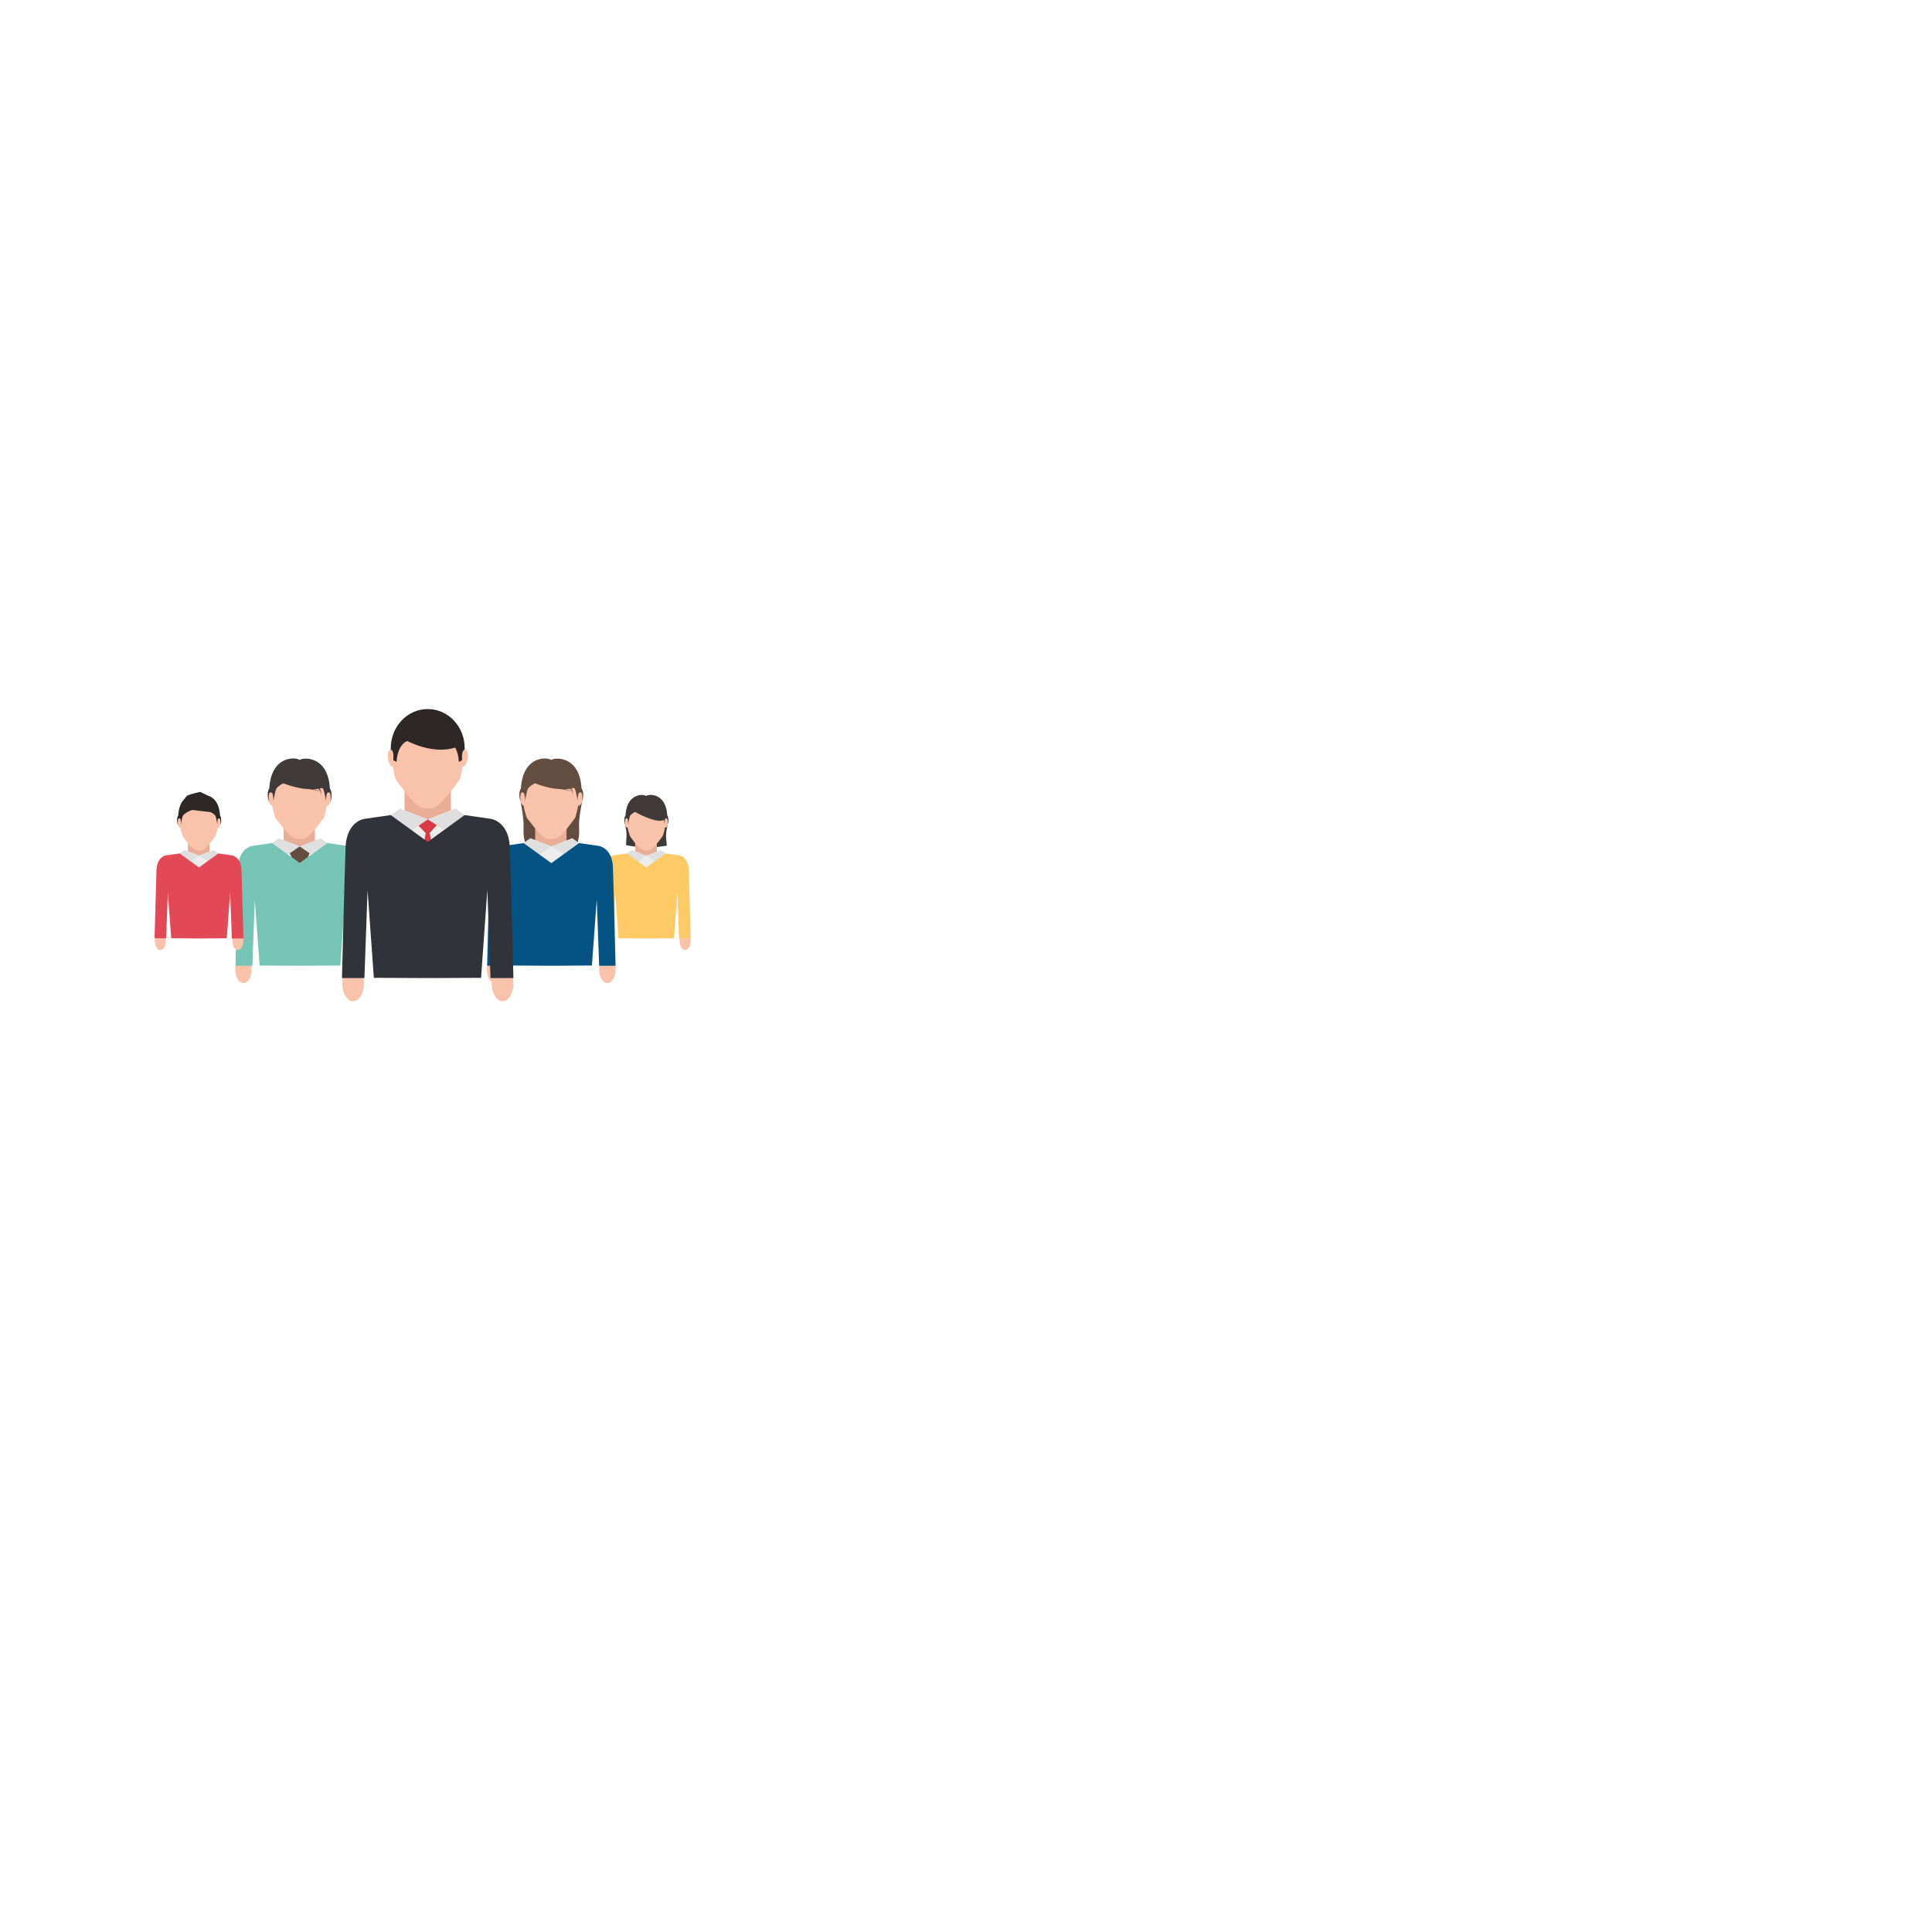
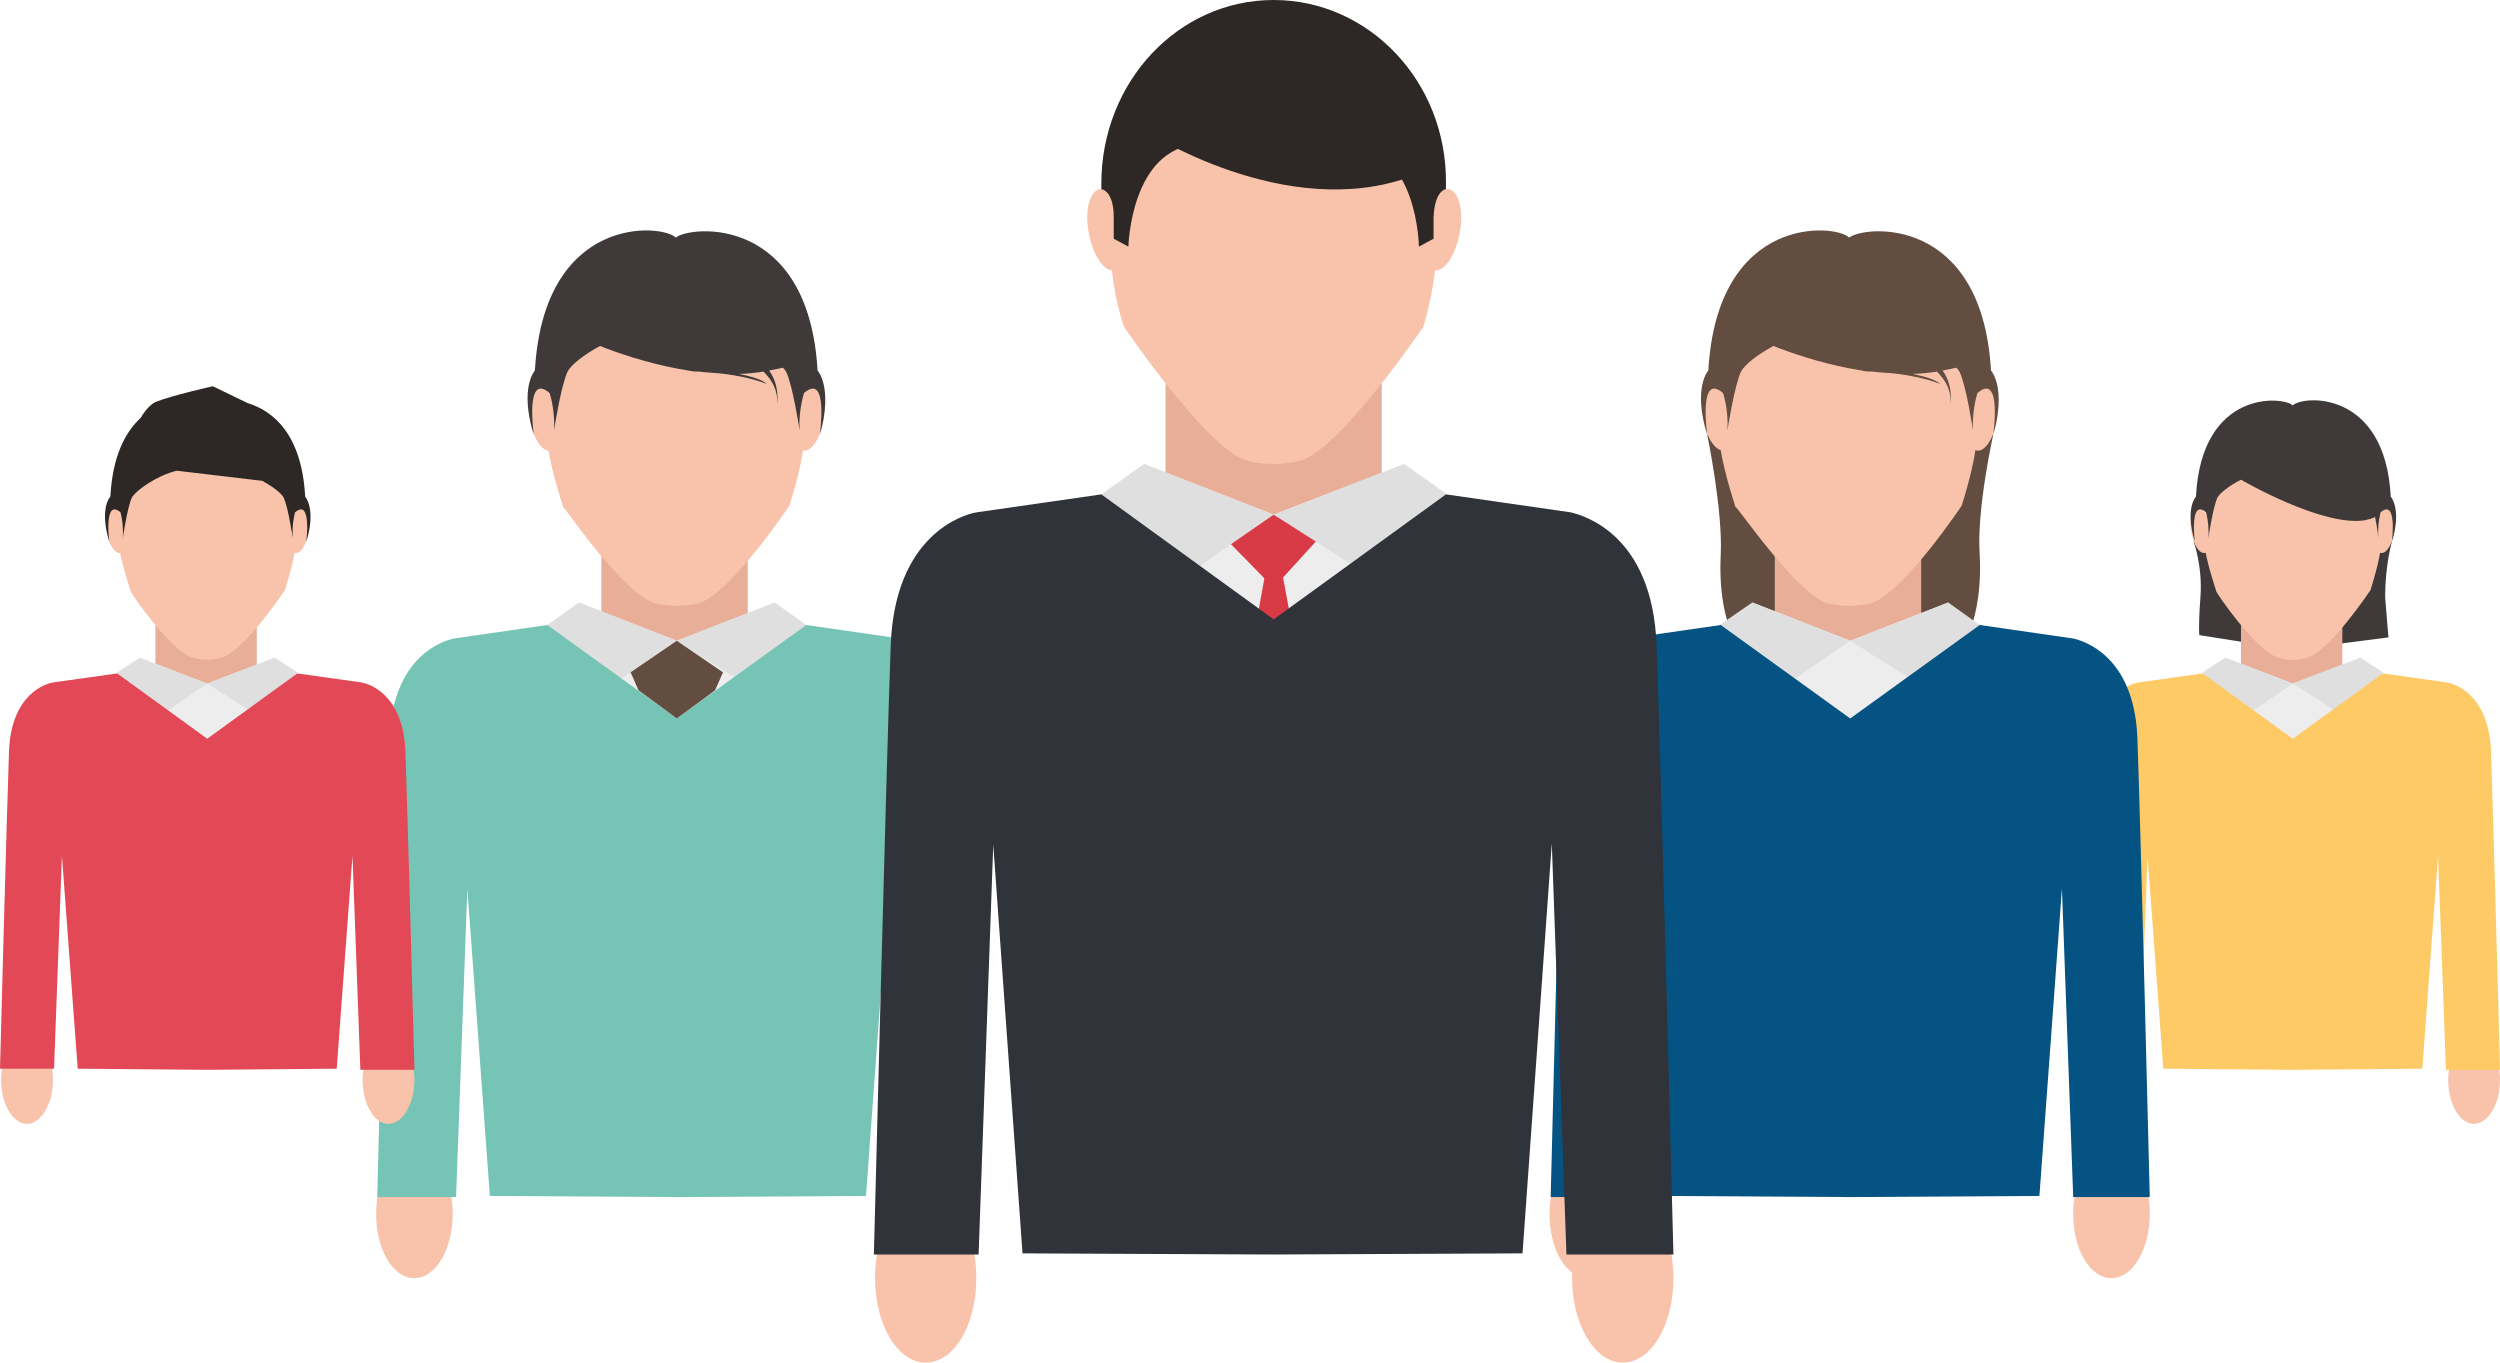
- <svg xmlns="http://www.w3.org/2000/svg" version="1.1" id="Objects" x="0px" y="0px" viewBox="0 0 800 800" style="enable-background:new 0 0 800 800;" xml:space="preserve">
+ <svg xmlns="http://www.w3.org/2000/svg" version="1.1" id="Objects" x="0px" y="0px" viewBox="0 0 222 121" style="enable-background:new 0 0 222 121;" xml:space="preserve">
  <style type="text/css">
	.st0{fill:#3F3A39;}
	.st1{fill:#E9AE97;}
	.st2{fill:#EDEDED;}
	.st3{fill:#DFDFDF;}
	.st4{fill:#F8C3AA;}
	.st5{fill:#FDCA65;}
	.st6{fill:#634C40;}
	.st7{fill:#045382;}
	.st8{fill:#75C4B5;}
	.st9{fill:#2D2725;}
	.st10{fill:#D83B45;}
	.st11{fill:#31333A;}
	.st12{fill:#E34856;}
</style>
  <g>
    <g>
      <g>
-         <path class="st0" d="M276.4,341.7l-8.8,0.7l-8.8-0.7c0,0,0.8,2.2,0.6,4.9c-0.2,2.7-0.1,3.4-0.1,3.4l8.2,1.3l8.6-1.1     c0,0-0.1-0.9-0.3-3.6C275.8,343.8,276.4,341.7,276.4,341.7z" />
+         <path class="st0" d="M212.4,48.1l-8.8,0.7l-8.8-0.7c0,0,0.8,2.2,0.6,4.9c-0.2,2.7-0.1,3.4-0.1,3.4l8.2,1.3l8.6-1.1     c0,0-0.1-0.9-0.3-3.6C211.8,50.2,212.4,48.1,212.4,48.1z" />
        <g>
-           <path class="st1" d="M267.5,348.2H263v6.7c0,0.8,2,1.4,4.5,1.4c2.5,0,4.5-0.6,4.5-1.4v-6.7H267.5z" />
-           <polygon class="st2" points="261.6,352 261.6,367.9 273.6,367.9 273.6,352 267.6,354.3     " />
-           <polygon class="st3" points="267.6,354.3 261.6,352 259.6,353.3 262.2,358     " />
-           <polygon class="st3" points="267.6,354.3 273.6,352 275.6,353.3 273.1,357.8     " />
-           <path class="st4" d="M286,389.5c0,2.2-1.1,3.9-2.3,3.9c-1.3,0-2.3-1.8-2.3-3.9c0-2.2,1.1-3.9,2.3-3.9      C285,385.6,286,387.4,286,389.5z" />
-           <path class="st4" d="M253.9,389.5c0,2.2-1.1,3.9-2.3,3.9c-1.3,0-2.3-1.8-2.3-3.9c0-2.2,1.1-3.9,2.3-3.9      C252.8,385.6,253.9,387.4,253.9,389.5z" />
-           <path class="st5" d="M286,388.5c0,0-0.6-22.6-0.8-28.2c-0.2-5.1-3.3-6-3.9-6.1v0l-5.7-0.8l-8,5.8l-8-5.8l-5.7,0.8v0      c-0.6,0.1-3.7,1-3.9,6.1c-0.2,5.6-0.8,28.2-0.8,28.2h4.8l0.7-18.9l1.4,18.9l11.5,0.1l11.5-0.1l1.4-18.9l0.7,19H286z" />
+           <path class="st1" d="M203.5,54.6H199v6.7c0,0.8,2,1.4,4.5,1.4s4.5-0.6,4.5-1.4v-6.7H203.5z" />
+           <polygon class="st2" points="197.6,58.4 197.6,74.3 209.6,74.3 209.6,58.4 203.6,60.7     " />
+           <polygon class="st3" points="203.6,60.7 197.6,58.4 195.6,59.7 198.2,64.4     " />
+           <polygon class="st3" points="203.6,60.7 209.6,58.4 211.6,59.7 209.1,64.2     " />
+           <path class="st4" d="M222,95.9c0,2.2-1.1,3.9-2.3,3.9c-1.3,0-2.3-1.8-2.3-3.9c0-2.2,1.1-3.9,2.3-3.9C221,92,222,93.8,222,95.9z" />
+           <path class="st4" d="M189.9,95.9c0,2.2-1.1,3.9-2.3,3.9c-1.3,0-2.3-1.8-2.3-3.9c0-2.2,1.1-3.9,2.3-3.9      C188.8,92,189.9,93.8,189.9,95.9z" />
+           <path class="st5" d="M222,94.9c0,0-0.6-22.6-0.8-28.2c-0.2-5.1-3.3-6-3.9-6.1l0,0l-5.7-0.8l-8,5.8l-8-5.8l-5.7,0.8l0,0      c-0.6,0.1-3.7,1-3.9,6.1c-0.2,5.6-0.8,28.2-0.8,28.2h4.8l0.7-18.9l1.4,18.9l11.5,0.1l11.5-0.1l1.4-18.9l0.7,19h4.8V94.9z" />
        </g>
-         <path class="st4" d="M266.3,352c0.4,0.1,0.9,0.2,1.3,0.2s0.9-0.1,1.3-0.2c2-0.6,5.6-6,5.6-6c0.4-1.3,1-3.3,1-4.8     c0-6.1-3.6-11-7.9-11c-4.4,0-7.9,4.9-7.9,11c0,1.5,0.7,3.6,1.1,4.9C260.7,346.1,264.3,351.4,266.3,352z" />
+         <path class="st4" d="M202.3,58.4c0.4,0.1,0.9,0.2,1.3,0.2s0.9-0.1,1.3-0.2c2-0.6,5.6-6,5.6-6c0.4-1.3,1-3.3,1-4.8     c0-6.1-3.6-11-7.9-11c-4.4,0-7.9,4.9-7.9,11c0,1.5,0.7,3.6,1.1,4.9C196.7,52.5,200.3,57.8,202.3,58.4z" />
        <g>
-           <path class="st4" d="M260.3,340.5c0.2,1.1,0,2.1-0.5,2.2c-0.5,0.1-1-0.7-1.2-1.8c-0.2-1.1,0-2.1,0.5-2.2      C259.6,338.6,260.1,339.4,260.3,340.5z" />
-           <path class="st4" d="M274.9,340.5c-0.2,1.1,0,2.1,0.5,2.2c0.5,0.1,1-0.7,1.2-1.8c0.2-1.1,0-2.1-0.5-2.2      C275.6,338.6,275.1,339.4,274.9,340.5z" />
+           <path class="st4" d="M196.3,46.9c0.2,1.1,0,2.1-0.5,2.2s-1-0.7-1.2-1.8c-0.2-1.1,0-2.1,0.5-2.2C195.6,45,196.1,45.8,196.3,46.9z      " />
+           <path class="st4" d="M210.9,46.9c-0.2,1.1,0,2.1,0.5,2.2s1-0.7,1.2-1.8c0.2-1.1,0-2.1-0.5-2.2S211.1,45.8,210.9,46.9z" />
        </g>
      </g>
-       <path class="st0" d="M276.3,337.7c-0.5-9.5-7.8-9-8.7-8.1c-0.8-0.8-8.1-1.5-8.6,8.1c0,0-1,1-0.1,4c0,0-0.5-3.9,1-2.6    c0,0,0.3,1,0.2,2.3c0,0,0.4-2.7,0.8-3.6c0.2-0.4,1.1-1.1,2.1-1.6c0,0,7.2,4.2,11,3.6c0,0,0,0,0,0c0,0,0,0,0,0    c0.3-0.1,0.6-0.1,0.9-0.3c0.2,0.9,0.3,1.9,0.3,1.9c-0.1-1.3,0.2-2.3,0.2-2.3c1.5-1.3,1,2.6,1,2.6    C277.3,338.8,276.3,337.7,276.3,337.7z" />
+       <path class="st0" d="M212.3,44.1c-0.5-9.5-7.8-9-8.7-8.1c-0.8-0.8-8.1-1.5-8.6,8.1c0,0-1,1-0.1,4c0,0-0.5-3.9,1-2.6    c0,0,0.3,1,0.2,2.3c0,0,0.4-2.7,0.8-3.6c0.2-0.4,1.1-1.1,2.1-1.6c0,0,7.2,4.2,11,3.6l0,0l0,0c0.3-0.1,0.6-0.1,0.9-0.3    c0.2,0.9,0.3,1.9,0.3,1.9c-0.1-1.3,0.2-2.3,0.2-2.3c1.5-1.3,1,2.6,1,2.6C213.3,45.2,212.3,44.1,212.3,44.1z" />
    </g>
    <g>
      <g>
-         <path class="st6" d="M241,332.2l-12.7,0.9l-12.7-0.9c0,0,1.4,6.7,1.2,10.7c-0.2,3.9,0.7,6.2,0.7,6.2h10.8h10.8     c0,0,0.9-2.3,0.7-6.2C239.5,338.9,241,332.2,241,332.2z" />
+         <path class="st6" d="M177,38.6l-12.7,0.9l-12.7-0.9c0,0,1.4,6.7,1.2,10.7c-0.2,3.9,0.7,6.2,0.7,6.2h10.8h10.8     c0,0,0.9-2.3,0.7-6.2C175.5,45.3,177,38.6,177,38.6z" />
        <g>
-           <path class="st1" d="M228.1,341.6h-6.5v9.7c0,1.1,2.9,2,6.5,2c3.6,0,6.5-0.9,6.5-2v-9.7H228.1z" />
-           <polygon class="st2" points="219.6,347.1 219.6,370.1 237,370.1 237,347.1 228.3,350.5     " />
-           <polygon class="st3" points="228.3,350.5 219.6,347.1 216.7,349.1 220.4,355.9     " />
-           <polygon class="st3" points="228.3,350.5 237,347.1 239.8,349.1 236.2,355.5     " />
-           <path class="st4" d="M254.9,401.4c0,3.1-1.5,5.7-3.4,5.7c-1.9,0-3.4-2.5-3.4-5.7c0-3.1,1.5-5.7,3.4-5.7      C253.4,395.7,254.9,398.2,254.9,401.4z" />
-           <path class="st4" d="M208.4,401.4c0,3.1-1.5,5.7-3.4,5.7c-1.9,0-3.4-2.5-3.4-5.7c0-3.1,1.5-5.7,3.4-5.7      C206.9,395.7,208.4,398.2,208.4,401.4z" />
-           <path class="st7" d="M254.9,399.9c0,0-0.8-32.6-1.1-40.8c-0.3-7.3-4.8-8.6-5.7-8.8v0l-8.3-1.2l-11.5,8.3l-11.5-8.3l-8.3,1.2v0      c-0.9,0.2-5.4,1.5-5.7,8.8c-0.3,8.1-1.1,40.8-1.1,40.8h7l1-27.4l2,27.3l16.7,0.1l16.7-0.1l2-27.3l1,27.4H254.9z" />
+           <path class="st1" d="M164.1,48h-6.5v9.7c0,1.1,2.9,2,6.5,2s6.5-0.9,6.5-2V48H164.1z" />
+           <polygon class="st2" points="155.6,53.5 155.6,76.5 173,76.5 173,53.5 164.3,56.9     " />
+           <polygon class="st3" points="164.3,56.9 155.6,53.5 152.7,55.5 156.4,62.3     " />
+           <polygon class="st3" points="164.3,56.9 173,53.5 175.8,55.5 172.2,61.9     " />
+           <path class="st4" d="M190.9,107.8c0,3.1-1.5,5.7-3.4,5.7s-3.4-2.5-3.4-5.7c0-3.1,1.5-5.7,3.4-5.7      C189.4,102.1,190.9,104.6,190.9,107.8z" />
+           <path class="st4" d="M144.4,107.8c0,3.1-1.5,5.7-3.4,5.7s-3.4-2.5-3.4-5.7c0-3.1,1.5-5.7,3.4-5.7      C142.9,102.1,144.4,104.6,144.4,107.8z" />
+           <path class="st7" d="M190.9,106.3c0,0-0.8-32.6-1.1-40.8c-0.3-7.3-4.8-8.6-5.7-8.8l0,0l-8.3-1.2l-11.5,8.3l-11.5-8.3l-8.3,1.2      l0,0c-0.9,0.2-5.4,1.5-5.7,8.8c-0.3,8.1-1.1,40.8-1.1,40.8h7l1-27.4l2,27.3l16.7,0.1l16.7-0.1l2-27.3l1,27.4H190.9z" />
        </g>
-         <path class="st4" d="M226.3,347.2c0.6,0.1,1.3,0.2,1.9,0.2c0.7,0,1.3-0.1,1.9-0.2c2.9-0.9,8.1-8.7,8.1-8.7c0.6-1.9,1.4-4.8,1.4-7     c0-8.8-5.1-15.9-11.5-15.9c-6.3,0-11.5,7.1-11.5,15.9c0,2.2,0.9,5.2,1.5,7.1C218.3,338.6,223.5,346.3,226.3,347.2z" />
+         <path class="st4" d="M162.3,53.6c0.6,0.1,1.3,0.2,1.9,0.2c0.7,0,1.3-0.1,1.9-0.2c2.9-0.9,8.1-8.7,8.1-8.7c0.6-1.9,1.4-4.8,1.4-7     c0-8.8-5.1-15.9-11.5-15.9c-6.3,0-11.5,7.1-11.5,15.9c0,2.2,0.9,5.2,1.5,7.1C154.3,45,159.5,52.7,162.3,53.6z" />
        <g>
-           <path class="st4" d="M217.8,330.5c0.3,1.6,0,3-0.7,3.1s-1.5-1-1.8-2.5c-0.3-1.6,0-3,0.7-3.1      C216.7,327.8,217.5,328.9,217.8,330.5z" />
-           <path class="st4" d="M238.8,330.5c-0.3,1.6,0,3,0.7,3.1c0.7,0.2,1.5-1,1.8-2.5c0.3-1.6,0-3-0.7-3.1      C239.9,327.8,239.1,328.9,238.8,330.5z" />
+           <path class="st4" d="M153.8,36.9c0.3,1.6,0,3-0.7,3.1s-1.5-1-1.8-2.5c-0.3-1.6,0-3,0.7-3.1C152.7,34.2,153.5,35.3,153.8,36.9z" />
+           <path class="st4" d="M174.8,36.9c-0.3,1.6,0,3,0.7,3.1c0.7,0.2,1.5-1,1.8-2.5c0.3-1.6,0-3-0.7-3.1      C175.9,34.2,175.1,35.3,174.8,36.9z" />
        </g>
-         <path class="st6" d="M240.8,326.5c-0.8-13.8-11.2-12.9-12.6-11.8c-1.1-1.2-11.7-2.2-12.5,11.8c0,0-1.4,1.5-0.1,5.7     c0,0-0.8-5.6,1.4-3.7c0,0,0.5,1.4,0.4,3.3c0,0,0.6-3.9,1.2-5.2c0.6-1.2,4.7-3.7,7.5-3.7c1.6,0,2.1,0,2.2,0c0,0,0,0,0,0v0v0     c0,0,0,0,0,0c0.2,0,0.7,0,2.2,0c2.7,0,6.8,2.5,7.5,3.7c0.6,1.2,1.2,5.2,1.2,5.2c-0.1-1.8,0.4-3.3,0.4-3.3     c2.2-1.9,1.4,3.7,1.4,3.7C242.2,328,240.8,326.5,240.8,326.5z" />
+         <path class="st6" d="M176.8,32.9C176,19.1,165.6,20,164.2,21.1c-1.1-1.2-11.7-2.2-12.5,11.8c0,0-1.4,1.5-0.1,5.7     c0,0-0.8-5.6,1.4-3.7c0,0,0.5,1.4,0.4,3.3c0,0,0.6-3.9,1.2-5.2c0.6-1.2,4.7-3.7,7.5-3.7c1.6,0,2.1,0,2.2,0l0,0l0,0l0,0l0,0     c0.2,0,0.7,0,2.2,0c2.7,0,6.8,2.5,7.5,3.7c0.6,1.2,1.2,5.2,1.2,5.2c-0.1-1.8,0.4-3.3,0.4-3.3c2.2-1.9,1.4,3.7,1.4,3.7     C178.2,34.4,176.8,32.9,176.8,32.9z" />
      </g>
-       <path class="st6" d="M239.1,325.9l-0.6-1c0,0,0.1,0,0.1-0.1l-1.7-2.6c0,0-10.1-3.7-10.4-3.6c-0.1,0-2.5,1.4-4.6,2.7h-0.4    c0,0,0.1,0.1,0.2,0.2c-1.5,0.9-2.8,1.7-2.8,1.7s4.7,2.4,10.4,3.3c0.4,0.1,0.7,0.1,1,0.1c0,0,0,0,0,0c0.7,0.1,1.5,0.1,2.2,0.2    c2.4,0.3,3.8,0.9,3.8,0.9c-0.4-0.4-1.5-0.7-2.5-0.9c0.7,0,1.5-0.1,2.2-0.2c0.8,0.8,1.3,1.7,1.2,2.9c0,0,0.3-1.6-0.7-3    C237.6,326.3,238.4,326.1,239.1,325.9z" />
+       <path class="st6" d="M175.1,32.3l-0.6-1c0,0,0.1,0,0.1-0.1l-1.7-2.6c0,0-10.1-3.7-10.4-3.6c-0.1,0-2.5,1.4-4.6,2.7h-0.4    c0,0,0.1,0.1,0.2,0.2c-1.5,0.9-2.8,1.7-2.8,1.7s4.7,2.4,10.4,3.3c0.4,0.1,0.7,0.1,1,0.1l0,0c0.7,0.1,1.5,0.1,2.2,0.2    c2.4,0.3,3.8,0.9,3.8,0.9c-0.4-0.4-1.5-0.7-2.5-0.9c0.7,0,1.5-0.1,2.2-0.2c0.8,0.8,1.3,1.7,1.2,2.9c0,0,0.3-1.6-0.7-3    C173.6,32.7,174.4,32.5,175.1,32.3z" />
    </g>
    <g>
      <g>
        <g>
          <g>
-             <path class="st1" d="M123.9,341.6h-6.5v9.7c0,1.1,2.9,2,6.5,2c3.6,0,6.5-0.9,6.5-2v-9.7H123.9z" />
-             <polygon class="st2" points="115.4,347.1 115.4,370.1 132.8,370.1 132.8,347.1 124.1,350.5      " />
-             <polygon class="st3" points="124.1,350.5 115.4,347.1 112.6,349.1 116.2,355.9      " />
-             <polygon class="st3" points="124.1,350.5 132.8,347.1 135.6,349.1 132,355.5      " />
-             <path class="st4" d="M150.7,401.4c0,3.1-1.5,5.7-3.4,5.7c-1.9,0-3.4-2.5-3.4-5.7c0-3.1,1.5-5.7,3.4-5.7       C149.2,395.7,150.7,398.2,150.7,401.4z" />
-             <path class="st4" d="M104.2,401.4c0,3.1-1.5,5.7-3.4,5.7c-1.9,0-3.4-2.5-3.4-5.7c0-3.1,1.5-5.7,3.4-5.7       C102.7,395.7,104.2,398.2,104.2,401.4z" />
-             <path class="st8" d="M150.7,399.9c0,0-0.8-32.6-1.1-40.8c-0.3-7.3-4.8-8.6-5.7-8.8v0l-8.3-1.2l-11.5,8.3l-11.5-8.3l-8.3,1.2v0       c-0.9,0.2-5.4,1.5-5.7,8.8c-0.3,8.1-1.1,40.8-1.1,40.8h7l1-27.4l2,27.3l16.7,0.1l16.7-0.1l2-27.3l1,27.4H150.7z" />
+             <path class="st1" d="M59.9,48h-6.5v9.7c0,1.1,2.9,2,6.5,2s6.5-0.9,6.5-2V48H59.9z" />
+             <polygon class="st2" points="51.4,53.5 51.4,76.5 68.8,76.5 68.8,53.5 60.1,56.9      " />
+             <polygon class="st3" points="60.1,56.9 51.4,53.5 48.6,55.5 52.2,62.3      " />
+             <polygon class="st3" points="60.1,56.9 68.8,53.5 71.6,55.5 68,61.9      " />
+             <path class="st4" d="M86.7,107.8c0,3.1-1.5,5.7-3.4,5.7s-3.4-2.5-3.4-5.7c0-3.1,1.5-5.7,3.4-5.7       C85.2,102.1,86.7,104.6,86.7,107.8z" />
+             <path class="st4" d="M40.2,107.8c0,3.1-1.5,5.7-3.4,5.7s-3.4-2.5-3.4-5.7c0-3.1,1.5-5.7,3.4-5.7       C38.7,102.1,40.2,104.6,40.2,107.8z" />
+             <path class="st8" d="M86.7,106.3c0,0-0.8-32.6-1.1-40.8c-0.3-7.3-4.8-8.6-5.7-8.8l0,0l-8.3-1.2l-11.5,8.3l-11.5-8.3l-8.3,1.2       l0,0c-0.9,0.2-5.4,1.5-5.7,8.8c-0.3,8.1-1.1,40.8-1.1,40.8h7l1-27.4l2,27.3l16.7,0.1l16.7-0.1l2-27.3l1,27.4H86.7z" />
          </g>
-           <path class="st4" d="M122.2,347.2c0.6,0.1,1.3,0.2,1.9,0.2c0.7,0,1.3-0.1,1.9-0.2c2.9-0.9,8.1-8.7,8.1-8.7      c0.6-1.9,1.4-4.8,1.4-7c0-8.8-5.1-15.9-11.5-15.9s-11.5,7.1-11.5,15.9c0,2.2,0.9,5.2,1.5,7.1      C114.1,338.6,119.3,346.3,122.2,347.2z" />
+           <path class="st4" d="M58.2,53.6c0.6,0.1,1.3,0.2,1.9,0.2c0.7,0,1.3-0.1,1.9-0.2c2.9-0.9,8.1-8.7,8.1-8.7c0.6-1.9,1.4-4.8,1.4-7      C71.5,29.1,66.4,22,60,22s-11.5,7.1-11.5,15.9c0,2.2,0.9,5.2,1.5,7.1C50.1,45,55.3,52.7,58.2,53.6z" />
          <g>
-             <path class="st4" d="M113.6,330.5c0.3,1.6,0,3-0.7,3.1c-0.7,0.2-1.5-1-1.8-2.5c-0.3-1.6,0-3,0.7-3.1       C112.5,327.8,113.3,328.9,113.6,330.5z" />
-             <path class="st4" d="M134.6,330.5c-0.3,1.6,0,3,0.7,3.1c0.7,0.2,1.5-1,1.8-2.5c0.3-1.6,0-3-0.7-3.1       C135.7,327.8,134.9,328.9,134.6,330.5z" />
+             <path class="st4" d="M49.6,36.9c0.3,1.6,0,3-0.7,3.1c-0.7,0.2-1.5-1-1.8-2.5c-0.3-1.6,0-3,0.7-3.1       C48.5,34.2,49.3,35.3,49.6,36.9z" />
+             <path class="st4" d="M70.6,36.9c-0.3,1.6,0,3,0.7,3.1c0.7,0.2,1.5-1,1.8-2.5c0.3-1.6,0-3-0.7-3.1       C71.7,34.2,70.9,35.3,70.6,36.9z" />
          </g>
-           <path class="st0" d="M136.6,326.5c-0.8-13.8-11.2-12.9-12.6-11.8c-1.1-1.2-11.7-2.2-12.5,11.8c0,0-1.4,1.5-0.1,5.7      c0,0-0.8-5.6,1.4-3.7c0,0,0.5,1.4,0.4,3.3c0,0,0.6-3.9,1.2-5.2c0.6-1.2,4.7-3.7,7.5-3.7c1.6,0,2.1,0,2.2,0c0,0,0,0,0,0v0v0      c0,0,0,0,0,0c0.2,0,0.7,0,2.2,0c2.7,0,6.8,2.5,7.5,3.7c0.6,1.2,1.2,5.2,1.2,5.2c-0.1-1.8,0.4-3.3,0.4-3.3      c2.2-1.9,1.4,3.7,1.4,3.7C138,328,136.6,326.5,136.6,326.5z" />
+           <path class="st0" d="M72.6,32.9C71.8,19.1,61.4,20,60,21.1c-1.1-1.2-11.7-2.2-12.5,11.8c0,0-1.4,1.5-0.1,5.7      c0,0-0.8-5.6,1.4-3.7c0,0,0.5,1.4,0.4,3.3c0,0,0.6-3.9,1.2-5.2c0.6-1.2,4.7-3.7,7.5-3.7c1.6,0,2.1,0,2.2,0l0,0l0,0l0,0l0,0      c0.2,0,0.7,0,2.2,0c2.7,0,6.8,2.5,7.5,3.7c0.6,1.2,1.2,5.2,1.2,5.2c-0.1-1.8,0.4-3.3,0.4-3.3c2.2-1.9,1.4,3.7,1.4,3.7      C74,34.4,72.6,32.9,72.6,32.9z" />
        </g>
-         <path class="st0" d="M134.9,325.9l-0.6-1c0,0,0.1,0,0.1-0.1l-1.7-2.6c0,0-10.1-3.7-10.4-3.6c-0.1,0-2.5,1.4-4.6,2.7h-0.4     c0,0,0.1,0.1,0.2,0.2c-1.5,0.9-2.8,1.7-2.8,1.7s4.7,2.4,10.4,3.3c0.4,0.1,0.7,0.1,1,0.1c0,0,0,0,0,0c0.7,0.1,1.5,0.1,2.2,0.2     c2.4,0.3,3.8,0.9,3.8,0.9c-0.4-0.4-1.5-0.7-2.5-0.9c0.7,0,1.5-0.1,2.2-0.2c0.8,0.8,1.3,1.7,1.2,2.9c0,0,0.3-1.6-0.7-3     C133.4,326.3,134.2,326.1,134.9,325.9z" />
+         <path class="st0" d="M70.9,32.3l-0.6-1c0,0,0.1,0,0.1-0.1l-1.7-2.6c0,0-10.1-3.7-10.4-3.6c-0.1,0-2.5,1.4-4.6,2.7h-0.4     c0,0,0.1,0.1,0.2,0.2c-1.5,0.9-2.8,1.7-2.8,1.7s4.7,2.4,10.4,3.3c0.4,0.1,0.7,0.1,1,0.1l0,0c0.7,0.1,1.5,0.1,2.2,0.2     c2.4,0.3,3.8,0.9,3.8,0.9c-0.4-0.4-1.5-0.7-2.5-0.9c0.7,0,1.5-0.1,2.2-0.2c0.8,0.8,1.3,1.7,1.2,2.9c0,0,0.3-1.6-0.7-3     C69.4,32.7,70.2,32.5,70.9,32.3z" />
      </g>
-       <polygon class="st6" points="124.1,350.5 120,353.3 120.7,354.9 124.1,357.4 127.5,354.9 128.2,353.3   " />
+       <polygon class="st6" points="60.1,56.9 56,59.7 56.7,61.3 60.1,63.8 63.5,61.3 64.2,59.7   " />
    </g>
    <g>
-       <path class="st1" d="M177.1,327.6h-9.6v12.8c0,1.5,4.3,2.6,9.6,2.6s9.6-1.2,9.6-2.6v-12.8H177.1z" />
+       <path class="st1" d="M113.1,34h-9.6v12.8c0,1.5,4.3,2.6,9.6,2.6s9.6-1.2,9.6-2.6V34H113.1z" />
      <g>
-         <path class="st4" d="M174.7,334.5c0.8,0.2,1.6,0.3,2.4,0.3s1.6-0.1,2.4-0.3c3.6-1.1,10.9-11.9,10.9-11.9c0.7-2.4,1.2-5.1,1.2-7.8     c0-11-6.5-20-14.5-20s-14.5,9-14.5,20c0,2.8,0.4,5.4,1.2,7.8C163.8,322.6,171.1,333.4,174.7,334.5z" />
+         <path class="st4" d="M110.7,40.9c0.8,0.2,1.6,0.3,2.4,0.3s1.6-0.1,2.4-0.3c3.6-1.1,10.9-11.9,10.9-11.9c0.7-2.4,1.2-5.1,1.2-7.8     c0-11-6.5-20-14.5-20s-14.5,9-14.5,20c0,2.8,0.4,5.4,1.2,7.8C99.8,29,107.1,39.8,110.7,40.9z" />
        <g>
-           <path class="st4" d="M163.9,313.6c0.4,2,0,3.7-0.9,4c-0.9,0.2-1.9-1.2-2.3-3.2c-0.4-2,0-3.7,0.9-4      C162.5,310.2,163.6,311.6,163.9,313.6z" />
-           <path class="st4" d="M190.4,313.6c-0.4,2,0,3.7,0.9,4c0.9,0.2,1.9-1.2,2.3-3.2c0.4-2,0-3.7-0.9-4      C191.7,310.2,190.7,311.6,190.4,313.6z" />
+           <path class="st4" d="M99.9,20c0.4,2,0,3.7-0.9,4c-0.9,0.2-1.9-1.2-2.3-3.2c-0.4-2,0-3.7,0.9-4C98.5,16.6,99.6,18,99.9,20z" />
+           <path class="st4" d="M126.4,20c-0.4,2,0,3.7,0.9,4c0.9,0.2,1.9-1.2,2.3-3.2c0.4-2,0-3.7-0.9-4C127.7,16.6,126.7,18,126.4,20z" />
        </g>
-         <path class="st9" d="M177.1,293.6c-8.5,0-15.3,7.3-15.3,16.3c0,0.2,0,0.3,0,0.5c0.1,0,1.1,0.2,1.1,2.5c0,1.4,0,1.8,0,1.9l1.3,0.7     c0,0,0.2-8.8,6.3-9.1h6.6h6.6c6.2,0.3,6.3,9.1,6.3,9.1l1.3-0.7c0-0.1,0-0.5,0-1.9c0.1-2.3,1-2.5,1.1-2.5c0-0.2,0-0.3,0-0.5     C192.5,300.9,185.6,293.6,177.1,293.6z" />
-         <path class="st9" d="M165.5,305.1c0,0,12.7,8.4,24,4.1c0,0,0.5-6.1-5.4-7C178.3,301.3,165.5,305.1,165.5,305.1z" />
+         <path class="st9" d="M113.1,0c-8.5,0-15.3,7.3-15.3,16.3c0,0.2,0,0.3,0,0.5c0.1,0,1.1,0.2,1.1,2.5c0,1.4,0,1.8,0,1.9l1.3,0.7     c0,0,0.2-8.8,6.3-9.1h6.6h6.6c6.2,0.3,6.3,9.1,6.3,9.1l1.3-0.7c0-0.1,0-0.5,0-1.9c0.1-2.3,1-2.5,1.1-2.5c0-0.2,0-0.3,0-0.5     C128.5,7.3,121.6,0,113.1,0z" />
+         <path class="st9" d="M101.5,11.5c0,0,12.7,8.4,24,4.1c0,0,0.5-6.1-5.4-7C114.3,7.7,101.5,11.5,101.5,11.5z" />
      </g>
-       <polygon class="st2" points="165.6,334.8 165.6,365.4 188.7,365.4 188.7,334.8 177.1,339.3   " />
-       <polygon class="st10" points="177.1,340.4 173.7,359.2 177.1,366.1 180.6,359.2   " />
-       <polygon class="st10" points="177.1,339.3 172.7,341.3 177.1,345.8 181.2,341.3   " />
-       <polygon class="st3" points="177.1,339.3 165.6,334.8 161.8,337.5 166.7,346.5   " />
-       <polygon class="st3" points="177.1,339.3 188.7,334.8 192.5,337.5 187.6,346   " />
-       <path class="st4" d="M212.6,407.1c0,4.2-2,7.5-4.5,7.5s-4.5-3.4-4.5-7.5c0-4.2,2-7.5,4.5-7.5S212.6,402.9,212.6,407.1z" />
-       <path class="st4" d="M150.7,407.1c0,4.2-2,7.5-4.5,7.5c-2.5,0-4.5-3.4-4.5-7.5c0-4.2,2-7.5,4.5-7.5    C148.7,399.5,150.7,402.9,150.7,407.1z" />
-       <path class="st11" d="M212.6,405c0,0-1.1-43.4-1.5-54.2c-0.4-9.7-6.4-11.4-7.6-11.7v0l-11.1-1.6l-15.3,11.1l-15.3-11.1l-11.1,1.6    v0c-1.2,0.2-7.2,2-7.6,11.7c-0.4,10.8-1.5,54.2-1.5,54.2h9.3l1.3-36.4l2.6,36.3l22.2,0.1l22.2-0.1l2.6-36.4l1.3,36.5H212.6z" />
+       <polygon class="st2" points="101.6,41.2 101.6,71.8 124.7,71.8 124.7,41.2 113.1,45.7   " />
+       <polygon class="st10" points="113.1,46.8 109.7,65.6 113.1,72.5 116.6,65.6   " />
+       <polygon class="st10" points="113.1,45.7 108.7,47.7 113.1,52.2 117.2,47.7   " />
+       <polygon class="st3" points="113.1,45.7 101.6,41.2 97.8,43.9 102.7,52.9   " />
+       <polygon class="st3" points="113.1,45.7 124.7,41.2 128.5,43.9 123.6,52.4   " />
+       <path class="st4" d="M148.6,113.5c0,4.2-2,7.5-4.5,7.5s-4.5-3.4-4.5-7.5c0-4.2,2-7.5,4.5-7.5S148.6,109.3,148.6,113.5z" />
+       <path class="st4" d="M86.7,113.5c0,4.2-2,7.5-4.5,7.5s-4.5-3.4-4.5-7.5c0-4.2,2-7.5,4.5-7.5C84.7,105.9,86.7,109.3,86.7,113.5z" />
+       <path class="st11" d="M148.6,111.4c0,0-1.1-43.4-1.5-54.2c-0.4-9.7-6.4-11.4-7.6-11.7l0,0l-11.1-1.6L113.1,55L97.8,43.9l-11.1,1.6    l0,0c-1.2,0.2-7.2,2-7.6,11.7c-0.4,10.8-1.5,54.2-1.5,54.2h9.3L88.2,75l2.6,36.3l22.2,0.1l22.2-0.1l2.6-36.4l1.3,36.5H148.6z" />
    </g>
    <g>
      <g>
        <g>
          <g>
-             <path class="st1" d="M82.3,348.2h-4.5v6.7c0,0.8,2,1.4,4.5,1.4c2.5,0,4.5-0.6,4.5-1.4v-6.7H82.3z" />
-             <polygon class="st2" points="76.4,352 76.4,367.9 88.4,367.9 88.4,352 82.4,354.3      " />
-             <polygon class="st3" points="82.4,354.3 76.4,352 74.4,353.3 77,358      " />
-             <polygon class="st3" points="82.4,354.3 88.4,352 90.4,353.3 87.9,357.8      " />
-             <path class="st4" d="M100.8,389.5c0,2.2-1.1,3.9-2.3,3.9c-1.3,0-2.3-1.8-2.3-3.9c0-2.2,1.1-3.9,2.3-3.9       C99.8,385.6,100.8,387.4,100.8,389.5z" />
-             <path class="st4" d="M68.7,389.5c0,2.2-1.1,3.9-2.3,3.9c-1.3,0-2.3-1.8-2.3-3.9c0-2.2,1.1-3.9,2.3-3.9       C67.6,385.6,68.7,387.4,68.7,389.5z" />
-             <path class="st12" d="M100.8,388.5c0,0-0.6-22.6-0.8-28.2c-0.2-5.1-3.3-6-3.9-6.1v0l-5.7-0.8l-8,5.8l-8-5.8l-5.7,0.8v0       c-0.6,0.1-3.7,1-3.9,6.1c-0.2,5.6-0.8,28.2-0.8,28.2h4.8l0.7-18.9l1.4,18.9l11.5,0.1l11.5-0.1l1.4-18.9l0.7,19H100.8z" />
+             <path class="st1" d="M18.3,54.6h-4.5v6.7c0,0.8,2,1.4,4.5,1.4s4.5-0.6,4.5-1.4v-6.7H18.3z" />
+             <polygon class="st2" points="12.4,58.4 12.4,74.3 24.4,74.3 24.4,58.4 18.4,60.7      " />
+             <polygon class="st3" points="18.4,60.7 12.4,58.4 10.4,59.7 13,64.4      " />
+             <polygon class="st3" points="18.4,60.7 24.4,58.4 26.4,59.7 23.9,64.2      " />
+             <path class="st4" d="M36.8,95.9c0,2.2-1.1,3.9-2.3,3.9c-1.3,0-2.3-1.8-2.3-3.9c0-2.2,1.1-3.9,2.3-3.9       C35.8,92,36.8,93.8,36.8,95.9z" />
+             <path class="st4" d="M4.7,95.9c0,2.2-1.1,3.9-2.3,3.9c-1.3,0-2.3-1.8-2.3-3.9c0-2.2,1.1-3.9,2.3-3.9S4.7,93.8,4.7,95.9z" />
+             <path class="st12" d="M36.8,94.9c0,0-0.6-22.6-0.8-28.2c-0.2-5.1-3.3-6-3.9-6.1l0,0l-5.7-0.8l-8,5.8l-8-5.8l-5.7,0.8l0,0       c-0.6,0.1-3.7,1-3.9,6.1C0.6,72.3,0,94.9,0,94.9h4.8L5.5,76l1.4,18.9L18.4,95l11.5-0.1L31.3,76L32,95h4.8V94.9z" />
          </g>
-           <path class="st4" d="M81.1,352c0.4,0.1,0.9,0.2,1.3,0.2c0.5,0,0.9-0.1,1.3-0.2c2-0.6,5.6-6,5.6-6c0.4-1.3,1-3.3,1-4.8      c0-6.1-3.6-11-7.9-11c-4.4,0-7.9,4.9-7.9,11c0,1.5,0.7,3.6,1.1,4.9C75.5,346.1,79.1,351.4,81.1,352z" />
+           <path class="st4" d="M17.1,58.4c0.4,0.1,0.9,0.2,1.3,0.2c0.5,0,0.9-0.1,1.3-0.2c2-0.6,5.6-6,5.6-6c0.4-1.3,1-3.3,1-4.8      c0-6.1-3.6-11-7.9-11c-4.4,0-7.9,4.9-7.9,11c0,1.5,0.7,3.6,1.1,4.9C11.5,52.5,15.1,57.8,17.1,58.4z" />
          <g>
-             <path class="st4" d="M75.2,340.5c0.2,1.1,0,2.1-0.5,2.2c-0.5,0.1-1-0.7-1.2-1.8c-0.2-1.1,0-2.1,0.5-2.2       C74.4,338.6,74.9,339.4,75.2,340.5z" />
-             <path class="st4" d="M89.7,340.5c-0.2,1.1,0,2.1,0.5,2.2c0.5,0.1,1-0.7,1.2-1.8c0.2-1.1,0-2.1-0.5-2.2       C90.4,338.6,89.9,339.4,89.7,340.5z" />
+             <path class="st4" d="M11.2,46.9c0.2,1.1,0,2.1-0.5,2.2s-1-0.7-1.2-1.8c-0.2-1.1,0-2.1,0.5-2.2C10.4,45,10.9,45.8,11.2,46.9z" />
+             <path class="st4" d="M25.7,46.9c-0.2,1.1,0,2.1,0.5,2.2s1-0.7,1.2-1.8c0.2-1.1,0-2.1-0.5-2.2C26.4,45,25.9,45.8,25.7,46.9z" />
          </g>
        </g>
      </g>
-       <path class="st9" d="M91.1,337.7c-0.3-5.5-2.8-7.6-5.1-8.3l-3.1-1.5c0,0-3.6,0.8-5.1,1.4c-0.4,0.2-0.9,0.7-1.3,1.4    c-1.4,1.3-2.5,3.4-2.7,7c0,0-1,1-0.1,4c0,0-0.5-3.9,1-2.6c0,0,0.3,1,0.2,2.3c0,0,0.4-2.7,0.8-3.6c0.4-0.7,2.3-2,4-2.4l7.6,0.9    c0.9,0.5,1.7,1.1,1.9,1.5c0.4,0.9,0.8,3.6,0.8,3.6c-0.1-1.3,0.2-2.3,0.2-2.3c1.5-1.3,1,2.6,1,2.6    C92.1,338.8,91.1,337.7,91.1,337.7z" />
+       <path class="st9" d="M27.1,44.1c-0.3-5.5-2.8-7.6-5.1-8.3l-3.1-1.5c0,0-3.6,0.8-5.1,1.4c-0.4,0.2-0.9,0.7-1.3,1.4    c-1.4,1.3-2.5,3.4-2.7,7c0,0-1,1-0.1,4c0,0-0.5-3.9,1-2.6c0,0,0.3,1,0.2,2.3c0,0,0.4-2.7,0.8-3.6c0.4-0.7,2.3-2,4-2.4l7.6,0.9    c0.9,0.5,1.7,1.1,1.9,1.5c0.4,0.9,0.8,3.6,0.8,3.6c-0.1-1.3,0.2-2.3,0.2-2.3c1.5-1.3,1,2.6,1,2.6C28.1,45.2,27.1,44.1,27.1,44.1z" />
    </g>
  </g>
</svg>
